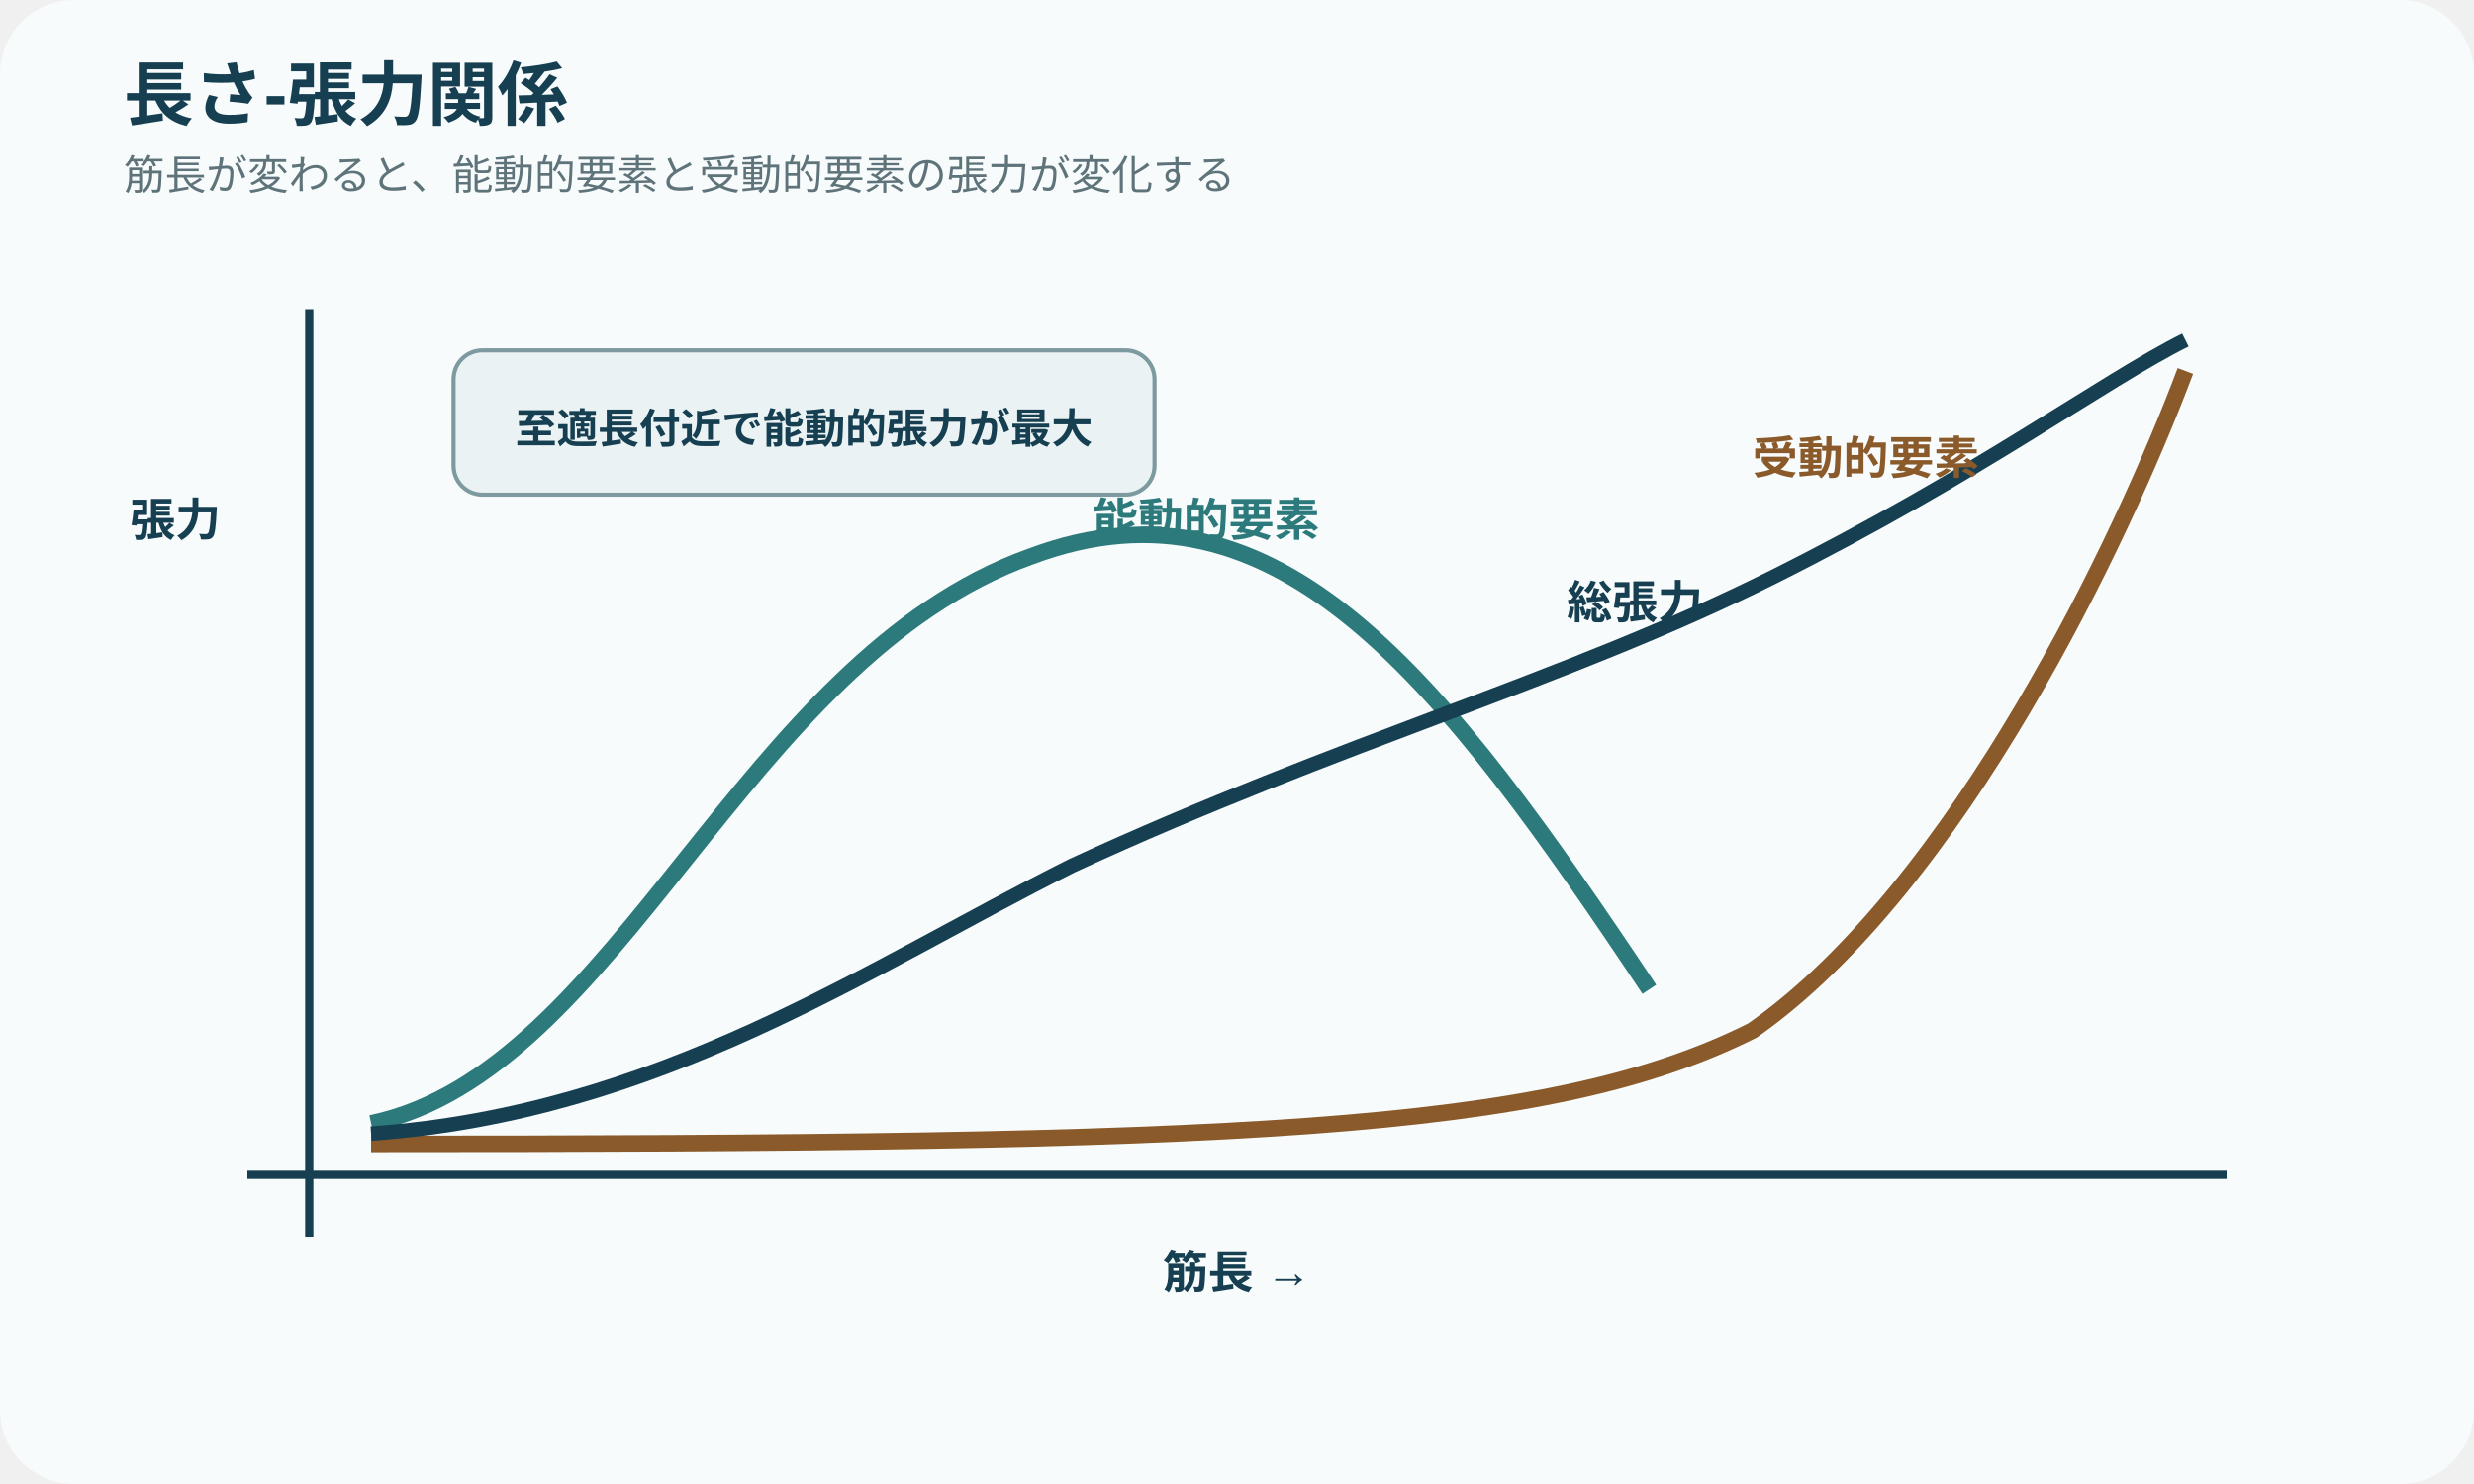
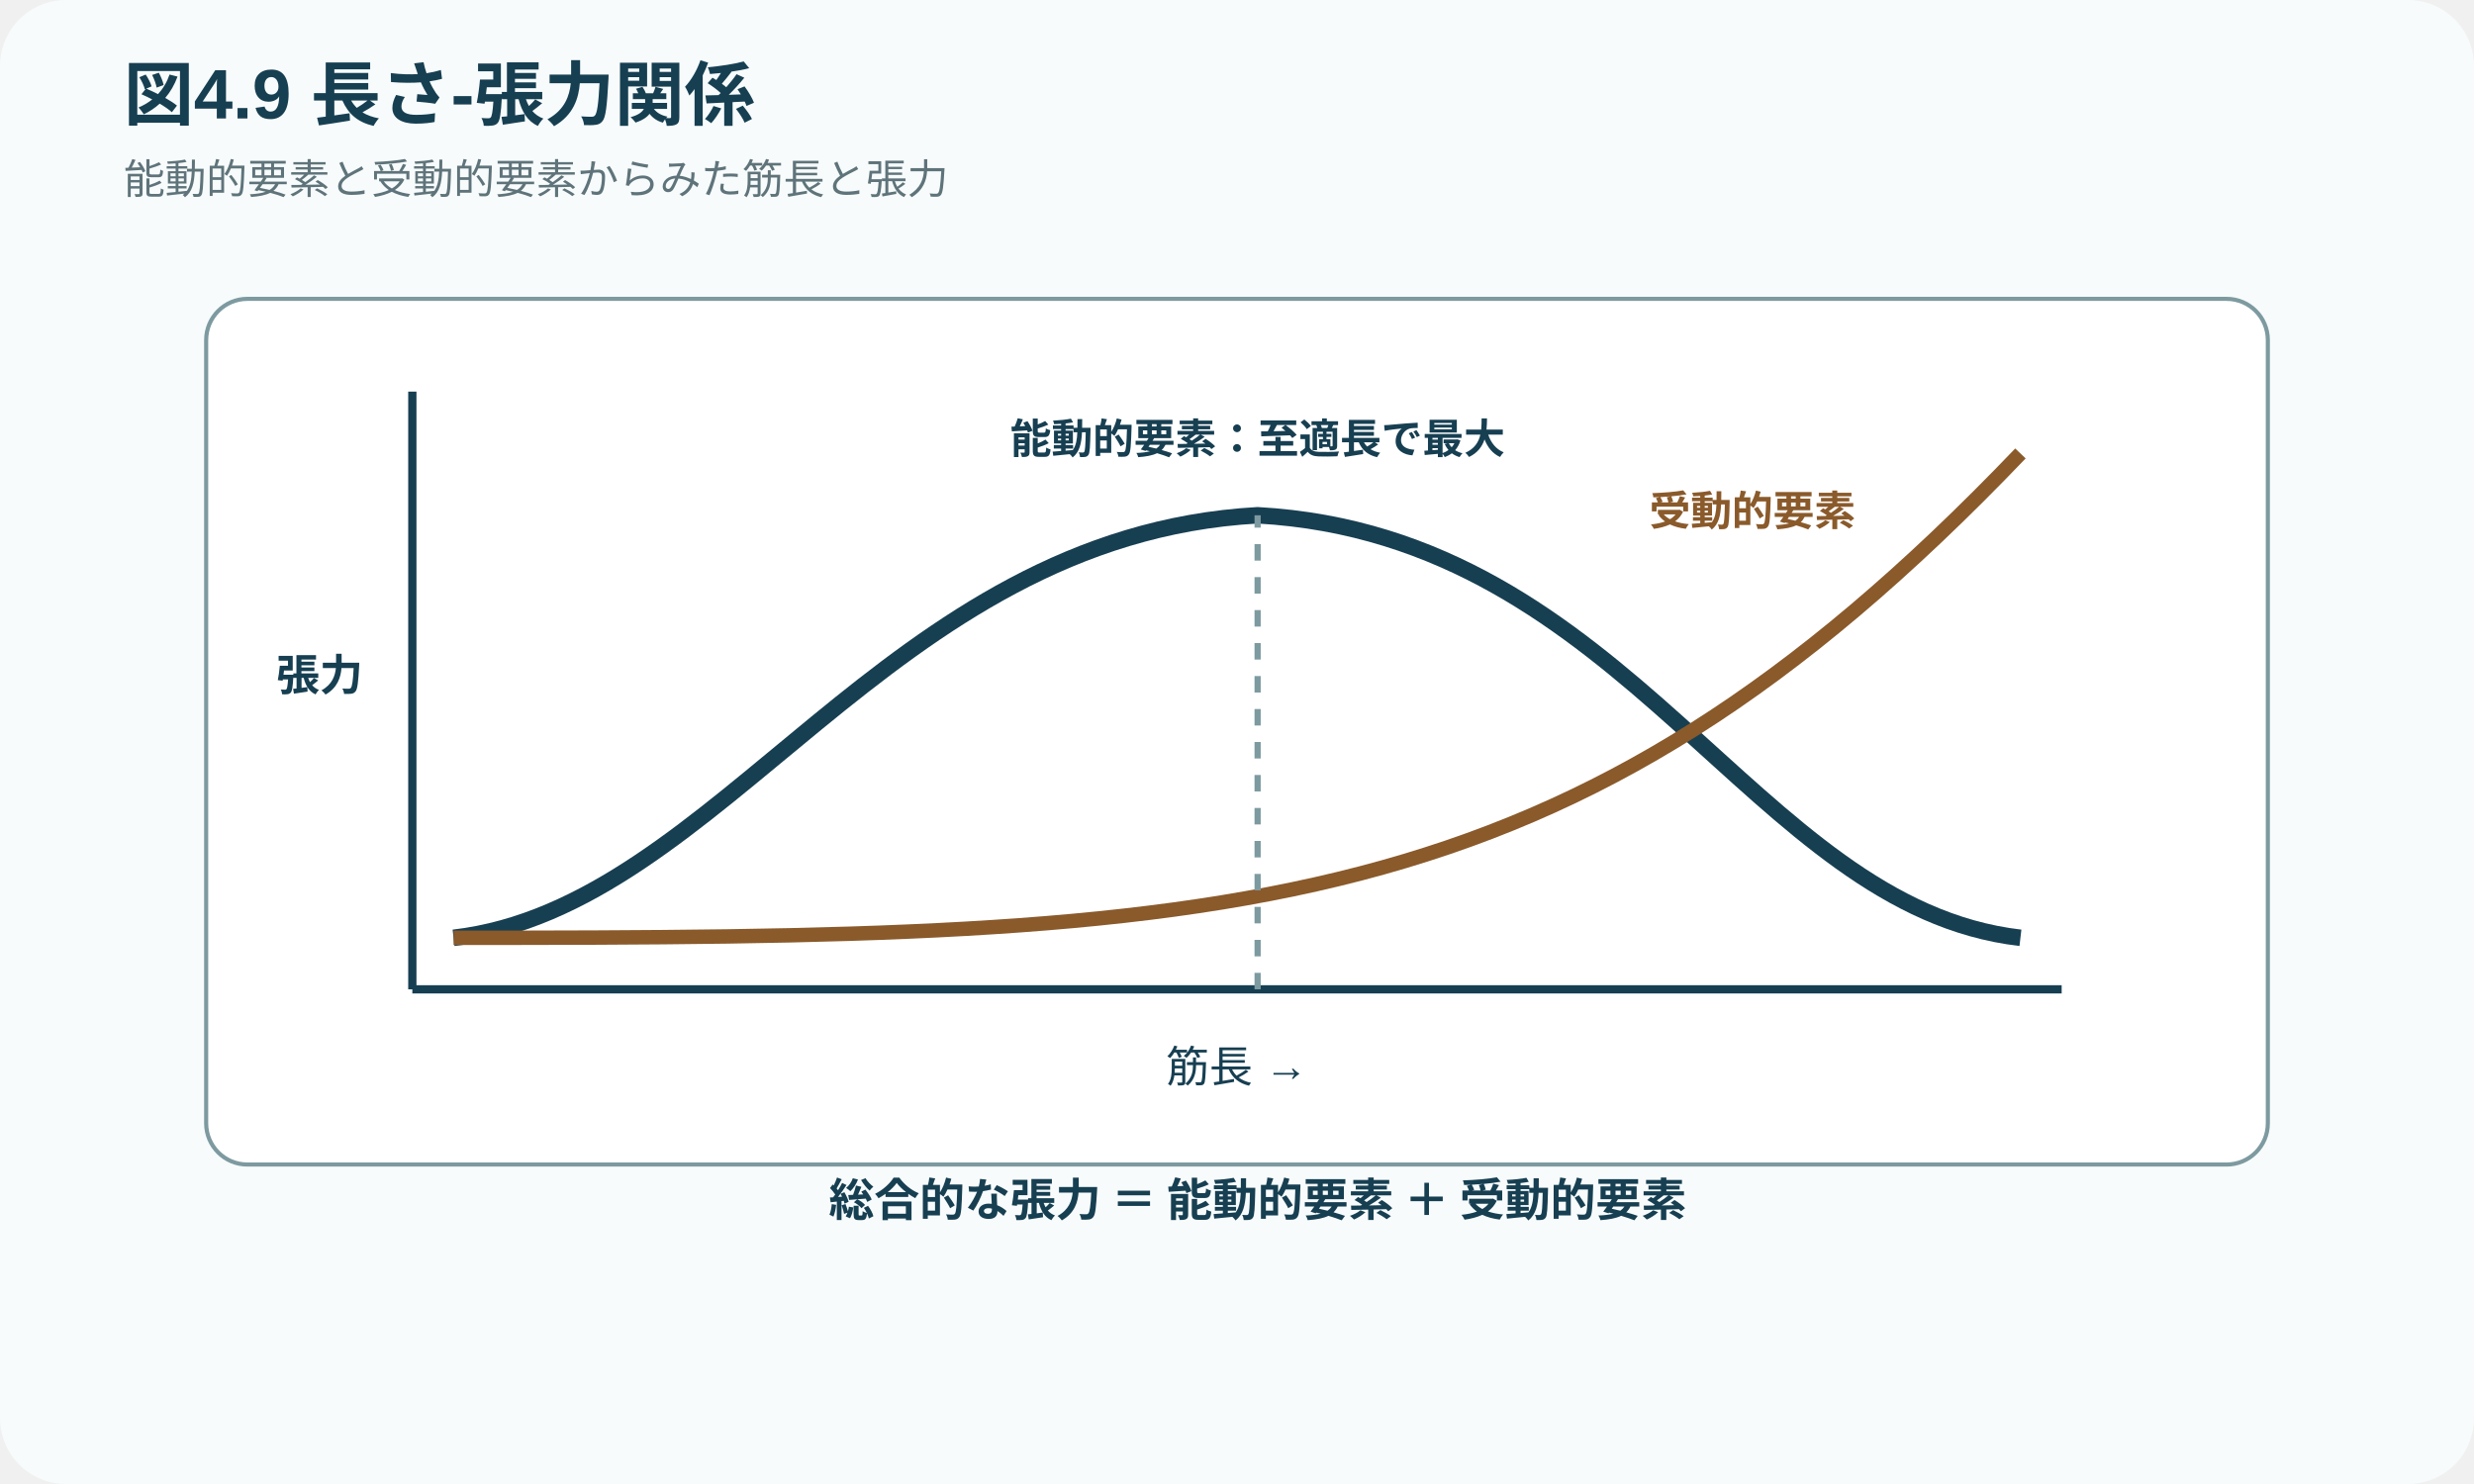
<svg xmlns="http://www.w3.org/2000/svg" viewBox="0 0 1200 720">
-   <rect width="1200" height="720" rx="36" fill="#f7fbfb" />
-   <text x="60" y="58" font-family="'Noto Sans JP','Hiragino Sans','Yu Gothic',Arial,sans-serif" font-size="34" font-weight="700" fill="#173f52">長さ-張力関係</text>
-   <text x="60" y="92" font-family="'Noto Sans JP','Hiragino Sans','Yu Gothic',Arial,sans-serif" font-size="20" fill="#5f747a">筋長が変わると、能動的要素と受動的要素の張力が変化する</text>
-   <line x1="120" y1="570" x2="1080" y2="570" stroke="#173f52" stroke-width="4" />
-   <line x1="150" y1="600" x2="150" y2="150" stroke="#173f52" stroke-width="4" />
-   <text x="600" y="625" text-anchor="middle" font-family="'Noto Sans JP','Hiragino Sans','Yu Gothic',Arial,sans-serif" font-size="22" font-weight="700" fill="#173f52">筋長 →</text>
-   <text x="85" y="260" text-anchor="middle" font-family="'Noto Sans JP','Hiragino Sans','Yu Gothic',Arial,sans-serif" font-size="22" font-weight="700" fill="#173f52">張力</text>
-   <path d="M180 545 C300 520 360 320 500 270 C620 225 700 330 800 480" fill="none" stroke="#2c7a7b" stroke-width="8" />
-   <path d="M180 555 C600 555 750 550 850 500 C950 430 1030 260 1060 180" fill="none" stroke="#8a5a2b" stroke-width="8" />
-   <path d="M180 550 C320 540 420 470 520 420 C650 360 760 330 860 280 C960 230 1020 185 1060 165" fill="none" stroke="#173f52" stroke-width="7" />
-   <text x="850" y="230" text-anchor="start" font-family="'Noto Sans JP','Hiragino Sans','Yu Gothic',Arial,sans-serif" font-size="22" font-weight="700" fill="#8a5a2b">受動的要素</text>
-   <text x="760" y="300" text-anchor="start" font-family="'Noto Sans JP','Hiragino Sans','Yu Gothic',Arial,sans-serif" font-size="22" font-weight="700" fill="#173f52">総張力</text>
-   <text x="530" y="260" text-anchor="start" font-family="'Noto Sans JP','Hiragino Sans','Yu Gothic',Arial,sans-serif" font-size="22" font-weight="700" fill="#2c7a7b">能動的要素</text>
-   <rect x="220" y="170" width="340" height="70" rx="14" fill="#eaf2f3" stroke="#7d9aa0" stroke-width="2" />
-   <text x="390" y="215" text-anchor="middle" font-family="'Noto Sans JP','Hiragino Sans','Yu Gothic',Arial,sans-serif" font-size="20" font-weight="700" fill="#173f52">至適長付近で能動的張力が最大</text>
+   <rect width="1200" height="720" rx="32" fill="#f7fbfb" />
+   <text x="60" y="58" font-family="Noto Sans JP,Hiragino Sans,Yu Gothic,Arial,sans-serif" font-size="34" font-weight="700" fill="#173f52">図4.9 長さ-張力関係</text>
+   <text x="60" y="94" font-family="Noto Sans JP,Hiragino Sans,Yu Gothic,Arial,sans-serif" font-size="20" fill="#5f747a">能動的要素と受動的要素からみた筋長と張力</text>
+   <rect x="100" y="145" width="1000" height="420" rx="20" fill="#fff" stroke="#7d9aa0" stroke-width="2" />
+   <line x1="200" y1="480" x2="1000" y2="480" stroke="#173f52" stroke-width="4" />
+   <line x1="200" y1="480" x2="200" y2="190" stroke="#173f52" stroke-width="4" />
+   <text x="600" y="525" text-anchor="middle" font-family="Noto Sans JP,Hiragino Sans,Yu Gothic,Arial,sans-serif" font-size="21" font-weight="500" fill="#173f52">筋長 →</text>
+   <text x="155" y="335" text-anchor="middle" font-family="Noto Sans JP,Hiragino Sans,Yu Gothic,Arial,sans-serif" font-size="21" font-weight="700" fill="#173f52">張力</text>
+   <path d="M220 455 C350 440 430 260 610 250 C790 260 850 440 980 455" fill="none" stroke="#173f52" stroke-width="8" />
+   <path d="M220 455 C600 455 760 450 980 220" fill="none" stroke="#8a5a2b" stroke-width="7" />
+   <text x="610" y="220" text-anchor="middle" font-family="Noto Sans JP,Hiragino Sans,Yu Gothic,Arial,sans-serif" font-size="20" font-weight="700" fill="#173f52">能動的要素：至適長で最大</text>
+   <text x="850" y="255" text-anchor="middle" font-family="Noto Sans JP,Hiragino Sans,Yu Gothic,Arial,sans-serif" font-size="20" font-weight="700" fill="#8a5a2b">受動的要素</text>
+   <line x1="610" y1="480" x2="610" y2="250" stroke="#7d9aa0" stroke-width="3" stroke-dasharray="8 8" />
+   <text x="610" y="590" text-anchor="middle" font-family="Noto Sans JP,Hiragino Sans,Yu Gothic,Arial,sans-serif" font-size="22" font-weight="700" fill="#173f52">総合的な張力 ＝ 能動的要素 ＋ 受動的要素</text>
</svg>
